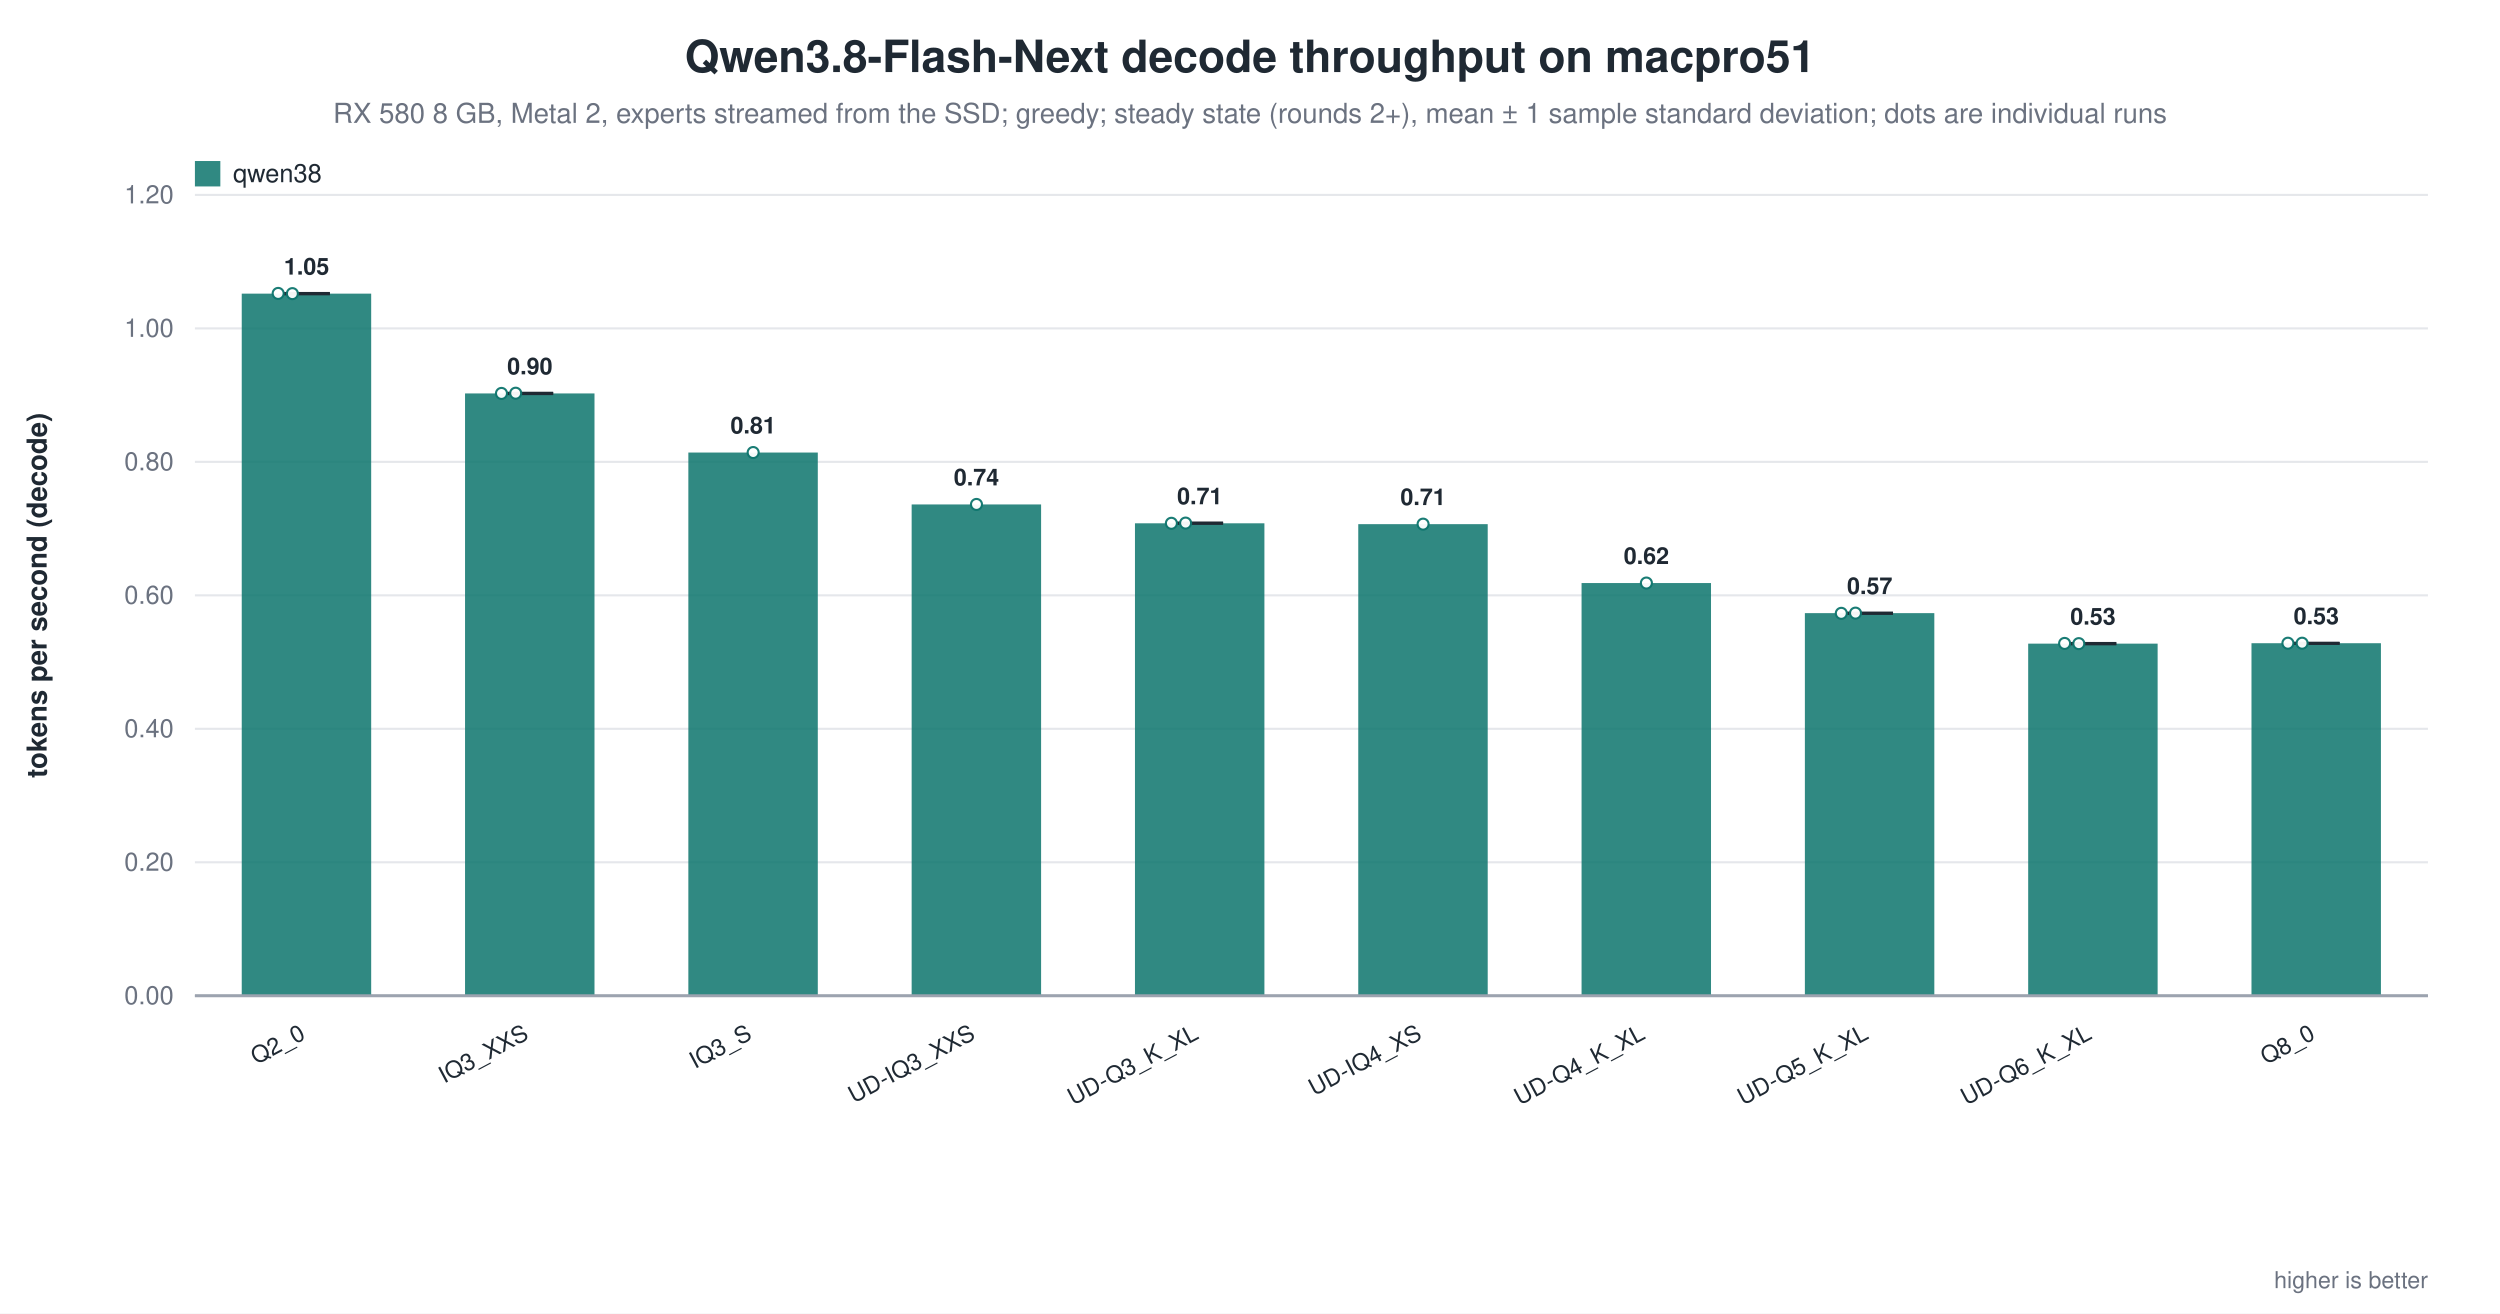
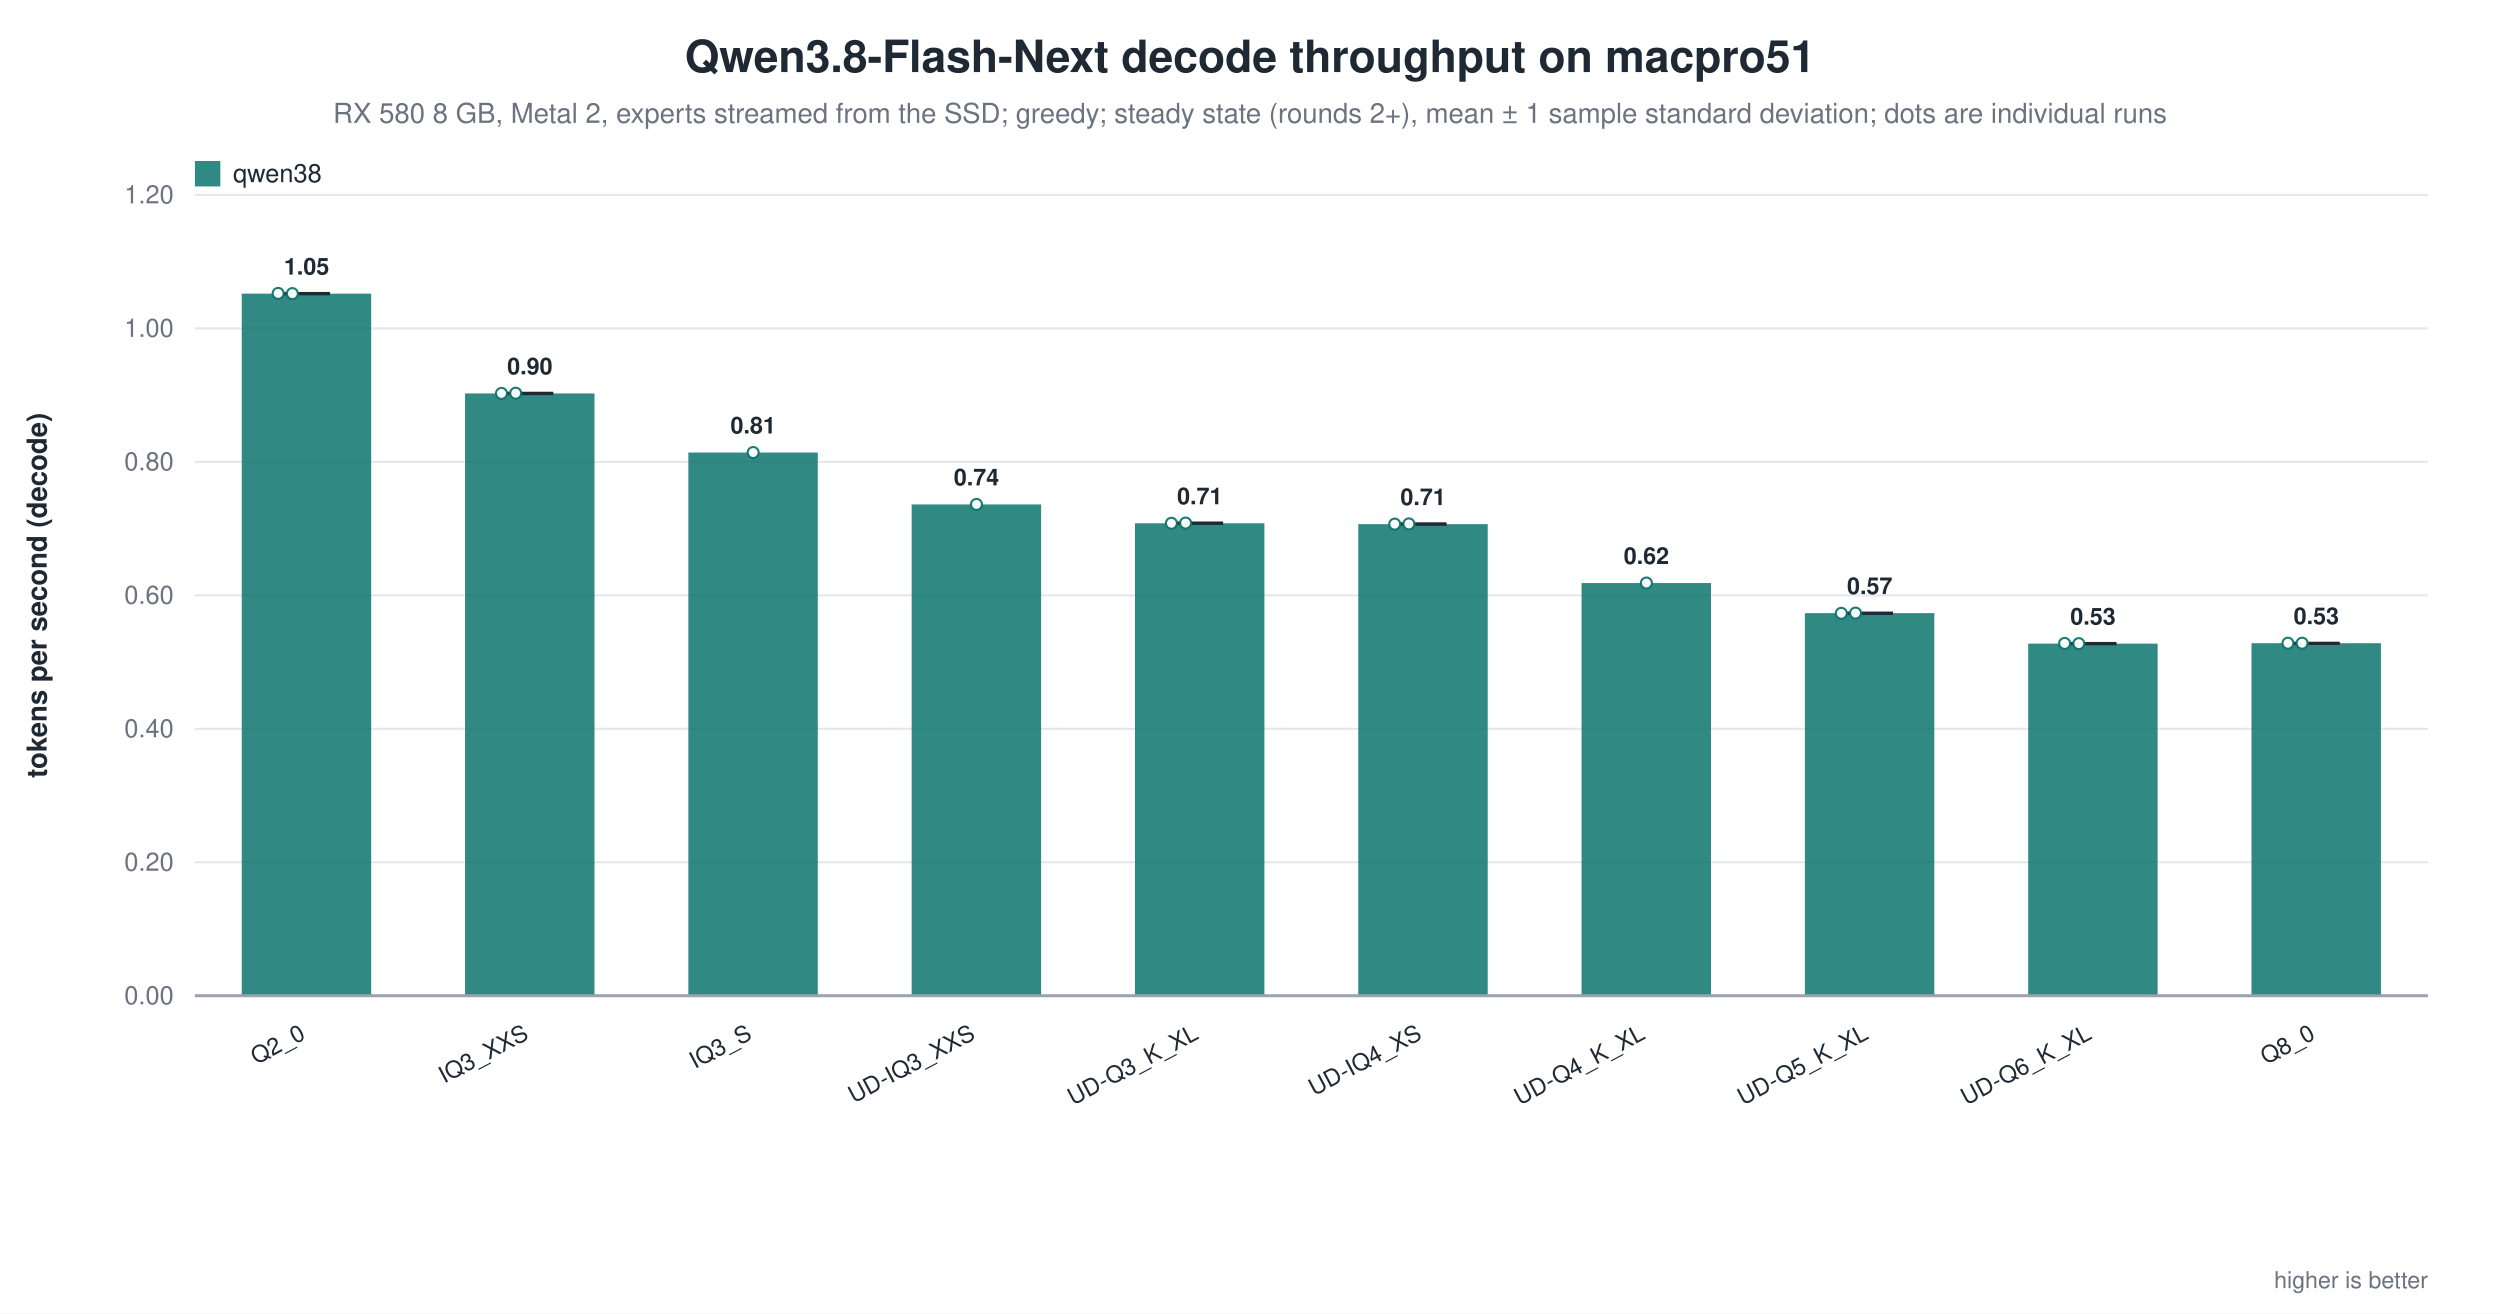
<svg xmlns="http://www.w3.org/2000/svg" width="1180" height="620" viewBox="0 0 1180 620" role="img" aria-label="Qwen3.8-Flash-Next decode throughput on macpro51">
  <rect width="1180" height="620" fill="white" />
  <text x="590.0" y="34" text-anchor="middle" font-family="Helvetica, Arial, sans-serif" font-size="21" font-weight="600" fill="#1f2933">Qwen3.8-Flash-Next decode throughput on macpro51</text>
  <text x="590.0" y="58" text-anchor="middle" font-family="Helvetica, Arial, sans-serif" font-size="13" fill="#6b7280">RX 580 8 GB, Metal 2, experts streamed from the SSD; greedy; steady state (rounds 2+), mean ± 1 sample standard deviation; dots are individual runs</text>
  <line x1="92.0" y1="470.0" x2="1146.0" y2="470.0" stroke="#9ca3af" stroke-width="1.0" />
  <text x="82.0" y="474.0" text-anchor="end" font-family="Helvetica, Arial, sans-serif" font-size="12" fill="#6b7280" font-weight="400">0.00</text>
  <line x1="92.0" y1="407.0" x2="1146.0" y2="407.0" stroke="#e5e7eb" stroke-width="1.0" />
  <text x="82.0" y="411.0" text-anchor="end" font-family="Helvetica, Arial, sans-serif" font-size="12" fill="#6b7280" font-weight="400">0.20</text>
  <line x1="92.0" y1="344.0" x2="1146.0" y2="344.0" stroke="#e5e7eb" stroke-width="1.0" />
  <text x="82.0" y="348.0" text-anchor="end" font-family="Helvetica, Arial, sans-serif" font-size="12" fill="#6b7280" font-weight="400">0.40</text>
  <line x1="92.0" y1="281.0" x2="1146.0" y2="281.0" stroke="#e5e7eb" stroke-width="1.0" />
  <text x="82.0" y="285.0" text-anchor="end" font-family="Helvetica, Arial, sans-serif" font-size="12" fill="#6b7280" font-weight="400">0.60</text>
  <line x1="92.0" y1="218.0" x2="1146.0" y2="218.0" stroke="#e5e7eb" stroke-width="1.0" />
  <text x="82.0" y="222.0" text-anchor="end" font-family="Helvetica, Arial, sans-serif" font-size="12" fill="#6b7280" font-weight="400">0.80</text>
  <line x1="92.0" y1="155.0" x2="1146.0" y2="155.0" stroke="#e5e7eb" stroke-width="1.0" />
  <text x="82.0" y="159.0" text-anchor="end" font-family="Helvetica, Arial, sans-serif" font-size="12" fill="#6b7280" font-weight="400">1.00</text>
  <line x1="92.0" y1="92.0" x2="1146.0" y2="92.0" stroke="#e5e7eb" stroke-width="1.0" />
  <text x="82.0" y="96.0" text-anchor="end" font-family="Helvetica, Arial, sans-serif" font-size="12" fill="#6b7280" font-weight="400">1.20</text>
  <text x="22.0" y="281.0" text-anchor="middle" font-family="Helvetica, Arial, sans-serif" font-size="13" fill="#1f2933" font-weight="600" transform="rotate(-90.0 22.0 281.0)">tokens per second (decode)</text>
  <rect x="114.1" y="138.6" width="61.1" height="331.4" fill="#0f766e" opacity="0.86" />
  <line x1="144.7" y1="138.5" x2="144.7" y2="138.7" stroke="#1f2933" stroke-width="1.4" />
  <line x1="133.7" y1="138.5" x2="155.7" y2="138.5" stroke="#1f2933" stroke-width="1.4" />
  <line x1="133.7" y1="138.7" x2="155.7" y2="138.7" stroke="#1f2933" stroke-width="1.4" />
  <circle cx="131.3" cy="138.5" r="2.6" fill="white" stroke="#0f766e" stroke-width="1.0" opacity="0.95" />
  <circle cx="138.0" cy="138.6" r="2.6" fill="white" stroke="#0f766e" stroke-width="1.0" opacity="0.95" />
  <text x="144.7" y="129.6" text-anchor="middle" font-family="Helvetica, Arial, sans-serif" font-size="11" fill="#1f2933" font-weight="600">1.05</text>
  <text x="144.7" y="490.0" text-anchor="end" font-family="Helvetica, Arial, sans-serif" font-size="11" fill="#1f2933" font-weight="500" transform="rotate(-28.0 144.7 490.0)">Q2_0</text>
  <rect x="219.5" y="185.7" width="61.1" height="284.3" fill="#0f766e" opacity="0.86" />
  <line x1="250.1" y1="185.6" x2="250.1" y2="185.8" stroke="#1f2933" stroke-width="1.4" />
  <line x1="239.1" y1="185.6" x2="261.1" y2="185.6" stroke="#1f2933" stroke-width="1.4" />
  <line x1="239.1" y1="185.8" x2="261.1" y2="185.8" stroke="#1f2933" stroke-width="1.4" />
  <circle cx="236.7" cy="185.7" r="2.6" fill="white" stroke="#0f766e" stroke-width="1.0" opacity="0.95" />
  <circle cx="243.4" cy="185.6" r="2.6" fill="white" stroke="#0f766e" stroke-width="1.0" opacity="0.95" />
  <text x="250.1" y="176.7" text-anchor="middle" font-family="Helvetica, Arial, sans-serif" font-size="11" fill="#1f2933" font-weight="600">0.90</text>
  <text x="250.1" y="490.0" text-anchor="end" font-family="Helvetica, Arial, sans-serif" font-size="11" fill="#1f2933" font-weight="500" transform="rotate(-28.0 250.1 490.0)">IQ3_XXS</text>
  <rect x="324.9" y="213.6" width="61.1" height="256.4" fill="#0f766e" opacity="0.86" />
  <circle cx="355.5" cy="213.6" r="2.6" fill="white" stroke="#0f766e" stroke-width="1.0" opacity="0.95" />
  <text x="355.5" y="204.6" text-anchor="middle" font-family="Helvetica, Arial, sans-serif" font-size="11" fill="#1f2933" font-weight="600">0.81</text>
  <text x="355.5" y="490.0" text-anchor="end" font-family="Helvetica, Arial, sans-serif" font-size="11" fill="#1f2933" font-weight="500" transform="rotate(-28.0 355.5 490.0)">IQ3_S</text>
  <rect x="430.3" y="238.1" width="61.1" height="231.9" fill="#0f766e" opacity="0.86" />
  <circle cx="460.9" cy="238.1" r="2.6" fill="white" stroke="#0f766e" stroke-width="1.0" opacity="0.95" />
  <text x="460.9" y="229.1" text-anchor="middle" font-family="Helvetica, Arial, sans-serif" font-size="11" fill="#1f2933" font-weight="600">0.74</text>
  <text x="460.9" y="490.0" text-anchor="end" font-family="Helvetica, Arial, sans-serif" font-size="11" fill="#1f2933" font-weight="500" transform="rotate(-28.0 460.9 490.0)">UD-IQ3_XXS</text>
  <rect x="535.7" y="247.0" width="61.1" height="223.0" fill="#0f766e" opacity="0.86" />
  <line x1="566.3" y1="246.9" x2="566.3" y2="247.0" stroke="#1f2933" stroke-width="1.4" />
  <line x1="555.3" y1="246.9" x2="577.3" y2="246.9" stroke="#1f2933" stroke-width="1.4" />
  <line x1="555.3" y1="247.0" x2="577.3" y2="247.0" stroke="#1f2933" stroke-width="1.4" />
  <circle cx="552.9" cy="247.0" r="2.6" fill="white" stroke="#0f766e" stroke-width="1.0" opacity="0.95" />
  <circle cx="559.6" cy="246.9" r="2.6" fill="white" stroke="#0f766e" stroke-width="1.0" opacity="0.95" />
  <text x="566.3" y="238.0" text-anchor="middle" font-family="Helvetica, Arial, sans-serif" font-size="11" fill="#1f2933" font-weight="600">0.71</text>
  <text x="566.3" y="490.0" text-anchor="end" font-family="Helvetica, Arial, sans-serif" font-size="11" fill="#1f2933" font-weight="500" transform="rotate(-28.0 566.3 490.0)">UD-Q3_K_XL</text>
  <rect x="641.1" y="247.4" width="61.1" height="222.6" fill="#0f766e" opacity="0.86" />
-   <circle cx="671.7" cy="247.4" r="2.6" fill="white" stroke="#0f766e" stroke-width="1.0" opacity="0.95" />
+   <line x1="671.7" y1="247.3" x2="671.7" y2="247.4" stroke="#1f2933" stroke-width="1.4" />
+   <line x1="660.7" y1="247.3" x2="682.7" y2="247.3" stroke="#1f2933" stroke-width="1.4" />
+   <line x1="660.7" y1="247.4" x2="682.7" y2="247.4" stroke="#1f2933" stroke-width="1.4" />
+   <circle cx="658.3" cy="247.4" r="2.6" fill="white" stroke="#0f766e" stroke-width="1.0" opacity="0.95" />
+   <circle cx="665.0" cy="247.3" r="2.6" fill="white" stroke="#0f766e" stroke-width="1.0" opacity="0.95" />
  <text x="671.7" y="238.4" text-anchor="middle" font-family="Helvetica, Arial, sans-serif" font-size="11" fill="#1f2933" font-weight="600">0.71</text>
  <text x="671.7" y="490.0" text-anchor="end" font-family="Helvetica, Arial, sans-serif" font-size="11" fill="#1f2933" font-weight="500" transform="rotate(-28.0 671.7 490.0)">UD-IQ4_XS</text>
  <rect x="746.5" y="275.2" width="61.1" height="194.8" fill="#0f766e" opacity="0.86" />
  <circle cx="777.1" cy="275.2" r="2.6" fill="white" stroke="#0f766e" stroke-width="1.0" opacity="0.95" />
  <text x="777.1" y="266.2" text-anchor="middle" font-family="Helvetica, Arial, sans-serif" font-size="11" fill="#1f2933" font-weight="600">0.62</text>
  <text x="777.1" y="490.0" text-anchor="end" font-family="Helvetica, Arial, sans-serif" font-size="11" fill="#1f2933" font-weight="500" transform="rotate(-28.0 777.1 490.0)">UD-Q4_K_XL</text>
  <rect x="851.9" y="289.4" width="61.1" height="180.6" fill="#0f766e" opacity="0.86" />
  <line x1="882.5" y1="289.4" x2="882.5" y2="289.5" stroke="#1f2933" stroke-width="1.4" />
  <line x1="871.5" y1="289.4" x2="893.5" y2="289.4" stroke="#1f2933" stroke-width="1.4" />
  <line x1="871.5" y1="289.5" x2="893.5" y2="289.5" stroke="#1f2933" stroke-width="1.4" />
  <circle cx="869.1" cy="289.5" r="2.6" fill="white" stroke="#0f766e" stroke-width="1.0" opacity="0.95" />
  <circle cx="875.8" cy="289.4" r="2.6" fill="white" stroke="#0f766e" stroke-width="1.0" opacity="0.95" />
  <text x="882.5" y="280.4" text-anchor="middle" font-family="Helvetica, Arial, sans-serif" font-size="11" fill="#1f2933" font-weight="600">0.57</text>
  <text x="882.5" y="490.0" text-anchor="end" font-family="Helvetica, Arial, sans-serif" font-size="11" fill="#1f2933" font-weight="500" transform="rotate(-28.0 882.5 490.0)">UD-Q5_K_XL</text>
  <rect x="957.3" y="303.8" width="61.1" height="166.2" fill="#0f766e" opacity="0.86" />
  <line x1="987.9" y1="303.7" x2="987.9" y2="303.9" stroke="#1f2933" stroke-width="1.4" />
  <line x1="976.9" y1="303.7" x2="998.9" y2="303.7" stroke="#1f2933" stroke-width="1.4" />
  <line x1="976.9" y1="303.9" x2="998.9" y2="303.9" stroke="#1f2933" stroke-width="1.4" />
  <circle cx="974.5" cy="303.7" r="2.6" fill="white" stroke="#0f766e" stroke-width="1.0" opacity="0.95" />
  <circle cx="981.2" cy="303.8" r="2.6" fill="white" stroke="#0f766e" stroke-width="1.0" opacity="0.95" />
  <text x="987.9" y="294.8" text-anchor="middle" font-family="Helvetica, Arial, sans-serif" font-size="11" fill="#1f2933" font-weight="600">0.53</text>
  <text x="987.9" y="490.0" text-anchor="end" font-family="Helvetica, Arial, sans-serif" font-size="11" fill="#1f2933" font-weight="500" transform="rotate(-28.0 987.9 490.0)">UD-Q6_K_XL</text>
  <rect x="1062.7" y="303.6" width="61.1" height="166.4" fill="#0f766e" opacity="0.86" />
  <line x1="1093.3" y1="303.6" x2="1093.3" y2="303.7" stroke="#1f2933" stroke-width="1.4" />
  <line x1="1082.3" y1="303.6" x2="1104.3" y2="303.6" stroke="#1f2933" stroke-width="1.4" />
  <line x1="1082.3" y1="303.7" x2="1104.3" y2="303.7" stroke="#1f2933" stroke-width="1.4" />
  <circle cx="1079.9" cy="303.6" r="2.6" fill="white" stroke="#0f766e" stroke-width="1.0" opacity="0.95" />
  <circle cx="1086.6" cy="303.6" r="2.6" fill="white" stroke="#0f766e" stroke-width="1.0" opacity="0.95" />
  <text x="1093.3" y="294.6" text-anchor="middle" font-family="Helvetica, Arial, sans-serif" font-size="11" fill="#1f2933" font-weight="600">0.53</text>
  <text x="1093.3" y="490.0" text-anchor="end" font-family="Helvetica, Arial, sans-serif" font-size="11" fill="#1f2933" font-weight="500" transform="rotate(-28.0 1093.3 490.0)">Q8_0</text>
  <line x1="92.0" y1="470.0" x2="1146.0" y2="470.0" stroke="#9ca3af" stroke-width="1.4" />
  <rect x="92.0" y="76.0" width="12.0" height="12.0" fill="#0f766e" opacity="0.86" />
  <text x="110.0" y="86.0" text-anchor="start" font-family="Helvetica, Arial, sans-serif" font-size="12" fill="#1f2933" font-weight="500">qwen38</text>
  <text x="1146.0" y="608.0" text-anchor="end" font-family="Helvetica, Arial, sans-serif" font-size="11" fill="#6b7280" font-weight="400">higher is better</text>
</svg>
